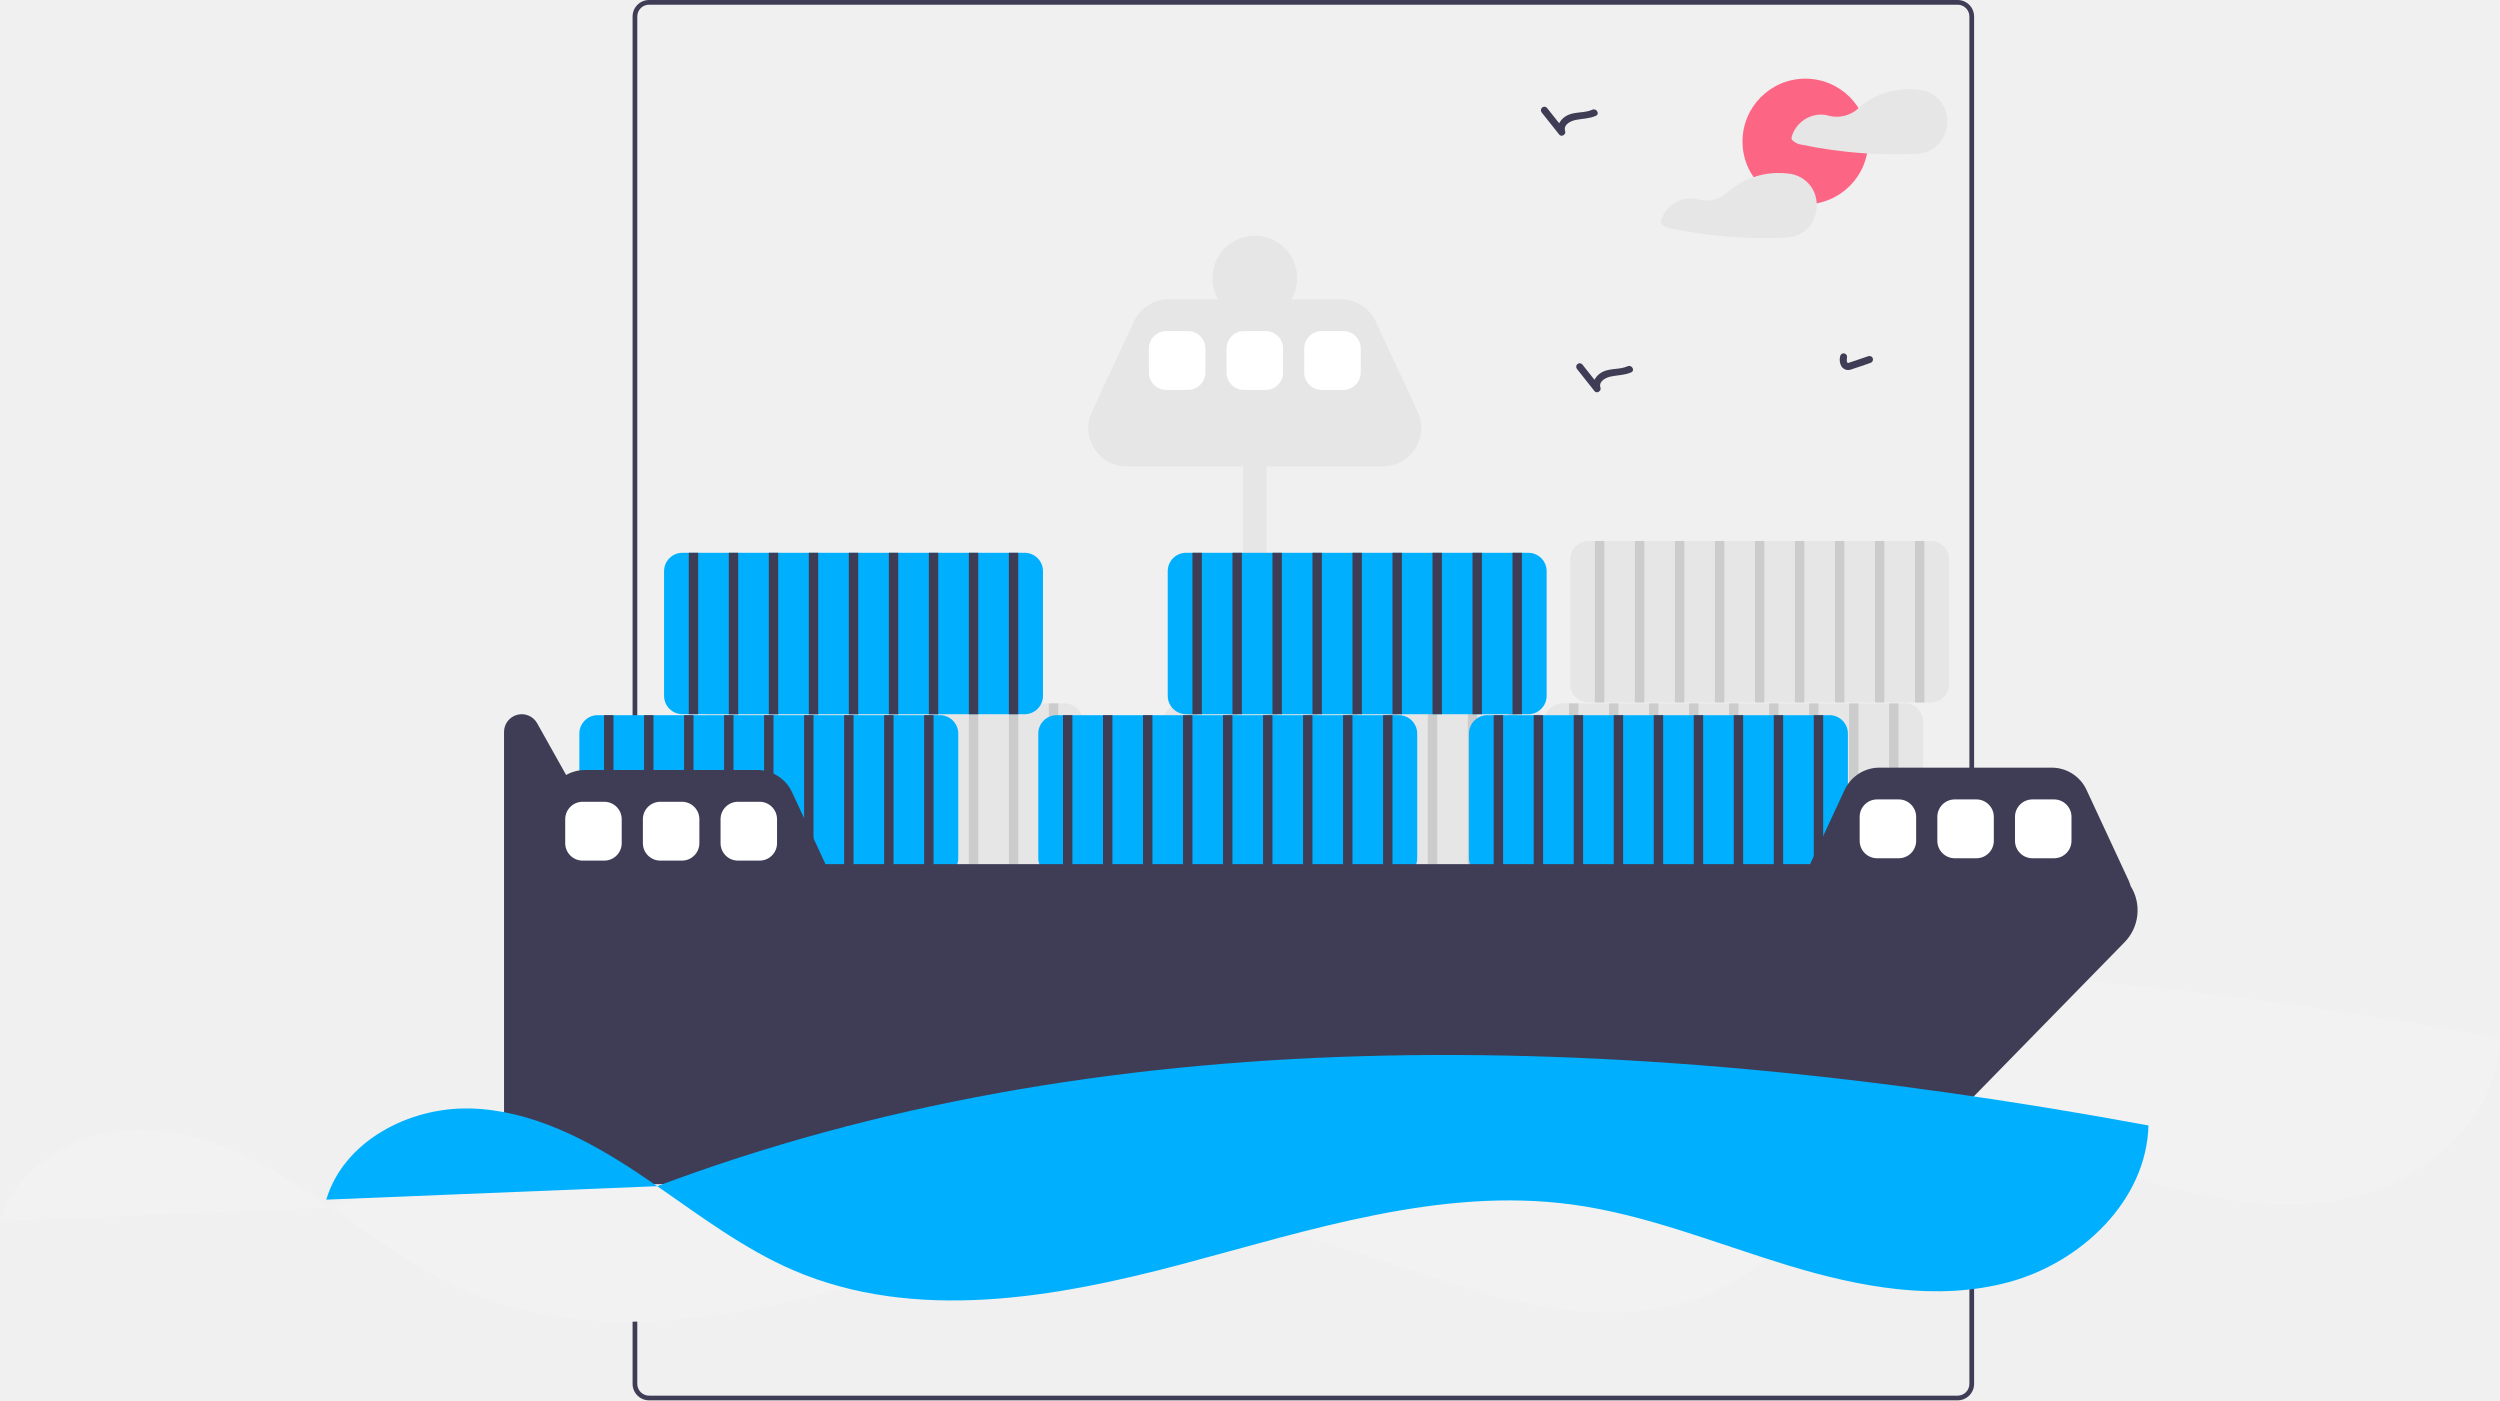
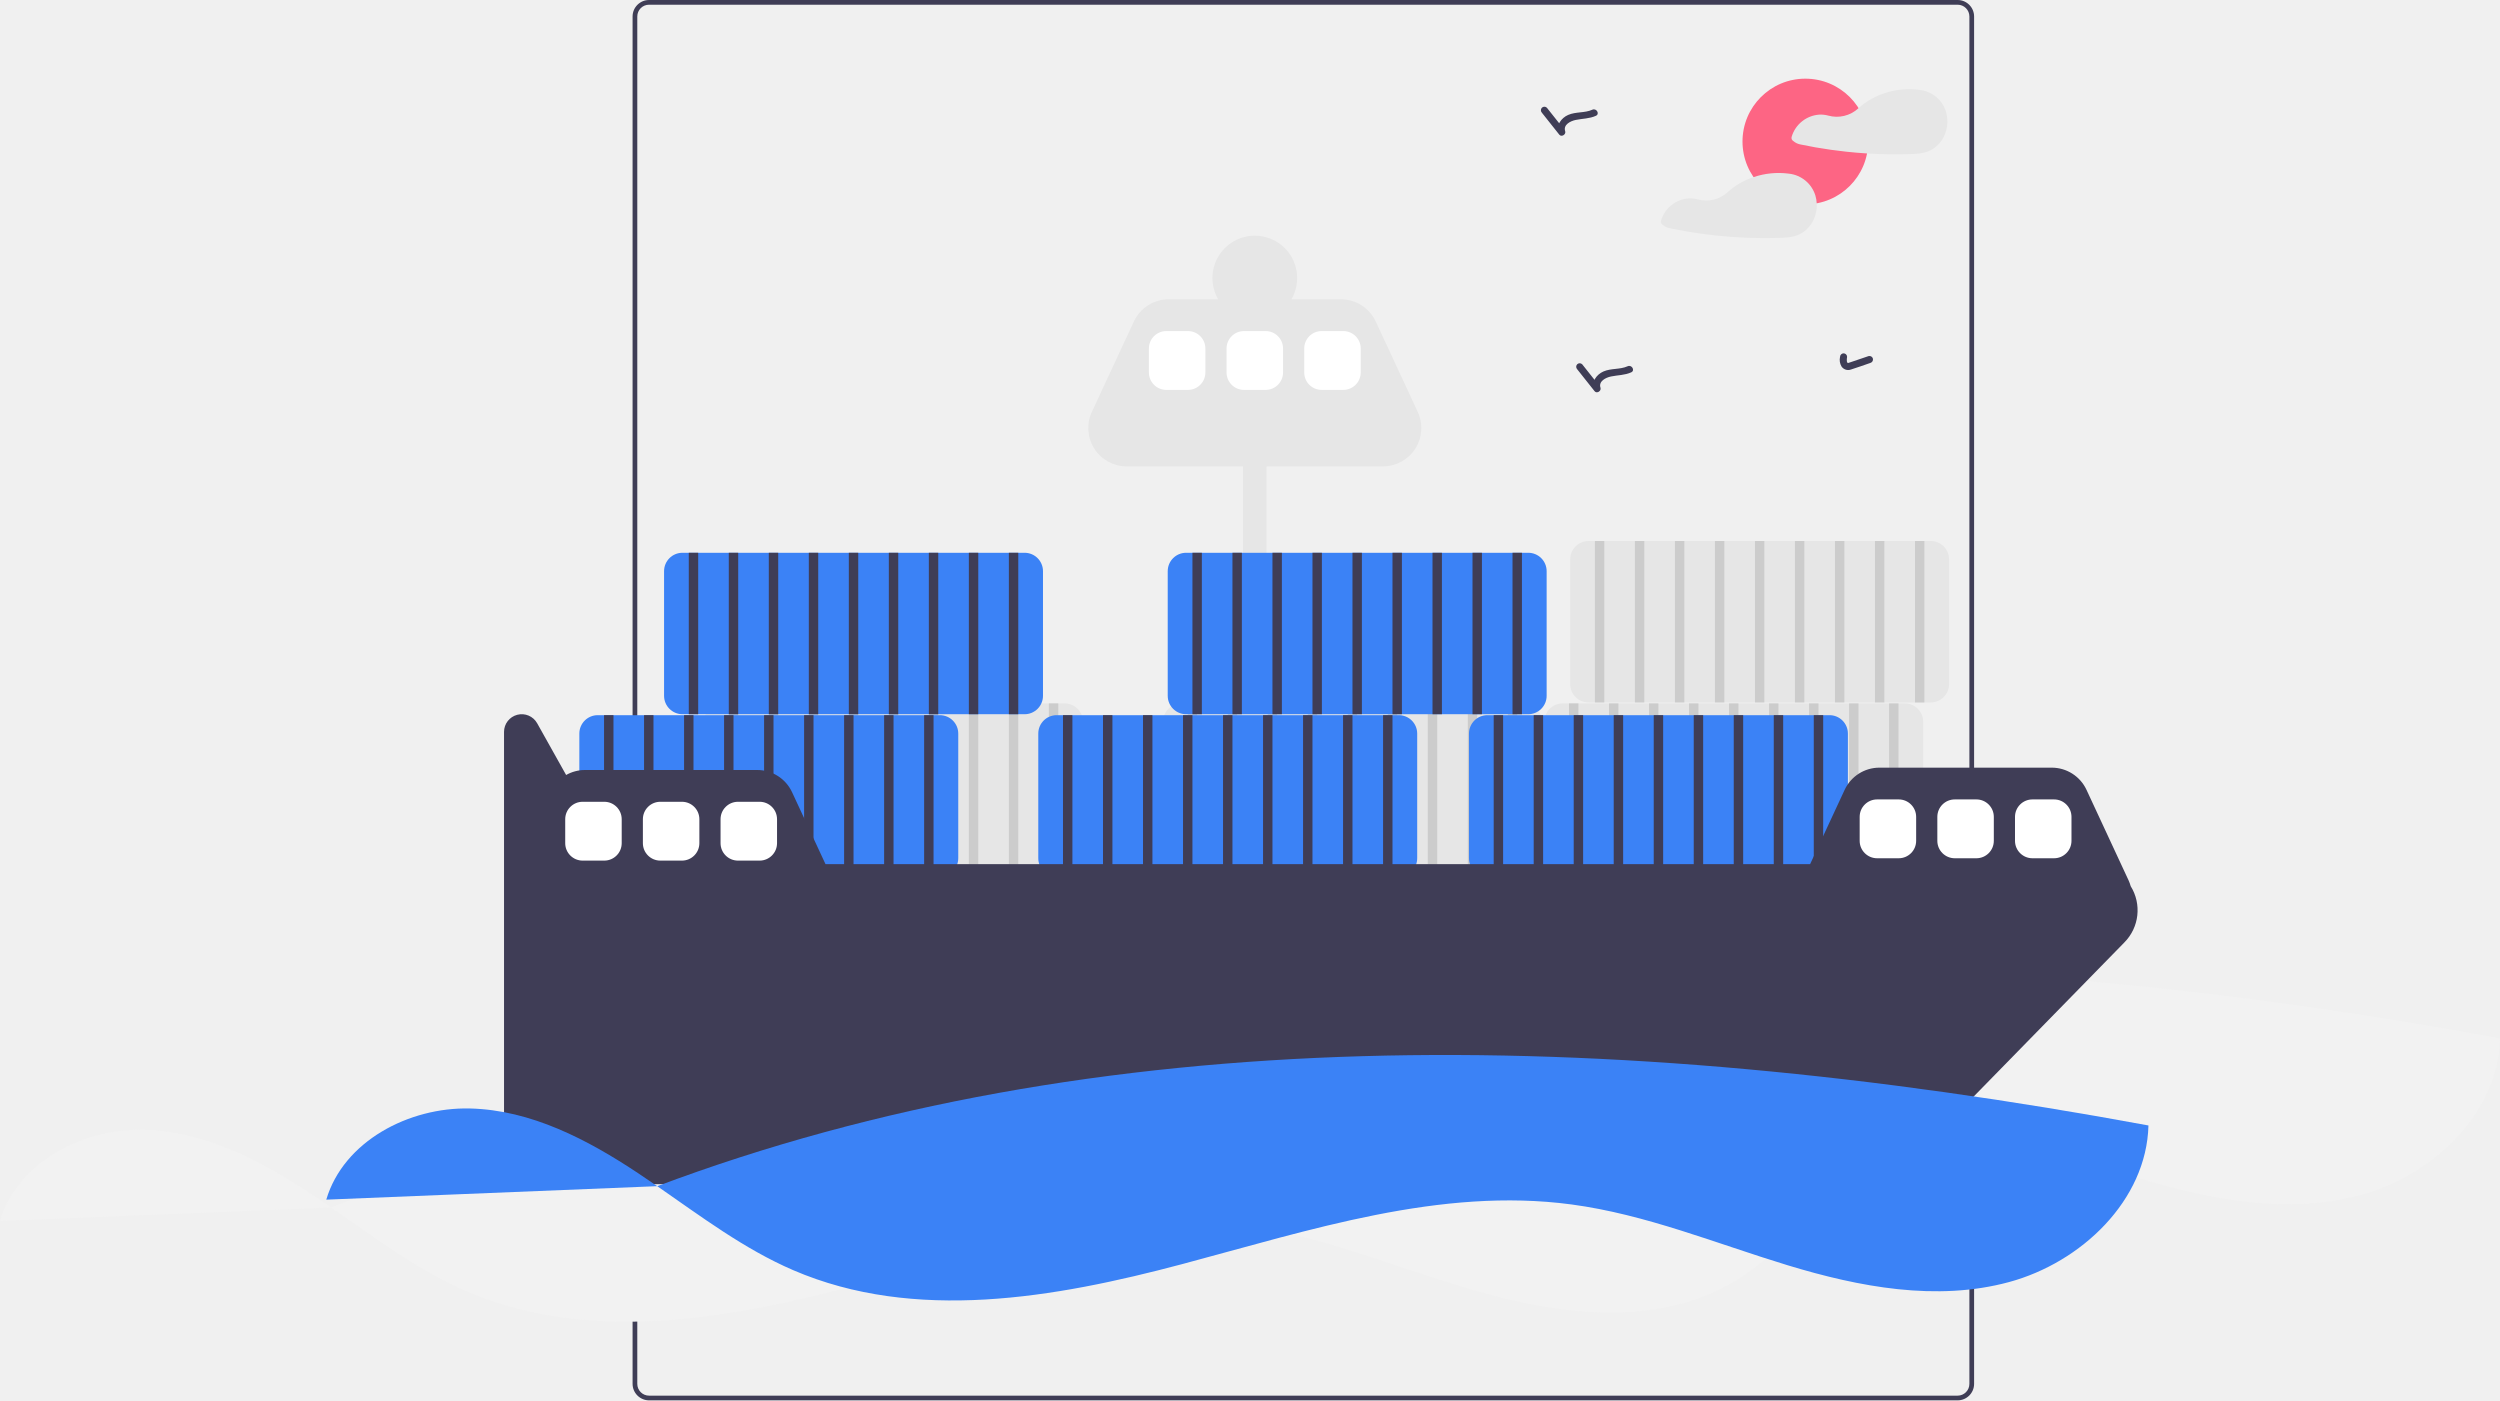
<svg xmlns="http://www.w3.org/2000/svg" data-name="Layer 1" width="1062.23" height="595" viewBox="0 0 1062.23 595">
  <path d="M702.771,153.766q-.84-.51-1.68-.99H642.652c-.42.66-.82,1.33-1.21,2h63.01C703.892,154.436,703.332,154.106,702.771,153.766Zm-386.5,197.47v14.9c.25.02.51.02.76.03l-.5,28.64-.26-.14v2.82l.21.11-.21,12.01v41.4h2v-106.52Q317.432,347.726,316.271,351.236Zm386.5-197.47q-.84-.51-1.68-.99H642.652c-.42.66-.82,1.33-1.21,2h63.01C703.892,154.436,703.332,154.106,702.771,153.766Zm176.5-.99h-556a7.008,7.008,0,0,0-7,7v581a7.015,7.015,0,0,0,7,7h556a7.008,7.008,0,0,0,7-7v-581A7.008,7.008,0,0,0,879.271,152.776Zm5,588a5.002,5.002,0,0,1-5,5h-556a5.002,5.002,0,0,1-5-5v-581a5.008,5.008,0,0,1,5-5h556a5.008,5.008,0,0,1,5,5Z" transform="translate(-47.49128 -152.7756)" fill="#3f3d56" />
  <path d="M396.54,586.789c-25.906-.62-53.677,13.895-61.049,38.738l140.624-5.725q-3.989-2.757-8.014-5.446C446.525,600.006,422.446,587.41,396.54,586.789Z" transform="translate(-47.49128 -152.7756)" fill="#f2f2f2" />
  <path d="M476.116,619.802c18.7,12.926,36.95,26.722,57.787,35.695,51.594,22.22,110.988,11.857,165.275-2.585,54.287-14.442,109.703-32.792,165.383-25.348,31.573,4.221,61.382,16.574,91.858,25.841s63.267,15.473,94.016,7.153c30.748-8.321,58.483-34.706,59.287-66.55C877.589,551.089,662.376,549.815,476.116,619.802Z" transform="translate(-47.49128 -152.7756)" fill="#f2f2f2" />
  <path d="M108.54,632.789c-25.906-.62-53.677,13.895-61.049,38.738l140.624-5.725q-3.989-2.757-8.014-5.446C158.525,646.006,134.446,633.41,108.54,632.789Z" transform="translate(-47.49128 -152.7756)" fill="#f2f2f2" />
  <path d="M188.116,665.802c18.7,12.926,36.95,26.722,57.787,35.695,51.594,22.22,110.988,11.857,165.275-2.585,54.287-14.442,109.703-32.792,165.383-25.348,31.573,4.221,61.382,16.574,91.858,25.841s63.267,15.473,94.016,7.153c30.748-8.321,58.483-34.706,59.287-66.55C589.589,597.089,374.376,595.815,188.116,665.802Z" transform="translate(-47.49128 -152.7756)" fill="#f2f2f2" />
  <path d="M499.828,451.644h-145.36a7.825,7.825,0,0,0-7.82,7.82v52.96a7.825,7.825,0,0,0,7.82,7.82h145.36a7.825,7.825,0,0,0,7.82-7.82v-52.96A7.825,7.825,0,0,0,499.828,451.644Z" transform="translate(-47.49128 -152.7756)" fill="#e6e6e6" />
  <rect x="309.657" y="298.868" width="4" height="68.6" fill="#ccc" />
  <rect x="326.657" y="298.868" width="4" height="68.6" fill="#ccc" />
  <rect x="343.657" y="298.868" width="4" height="68.6" fill="#ccc" />
  <rect x="360.657" y="298.868" width="4" height="68.6" fill="#ccc" />
  <rect x="377.657" y="298.868" width="4" height="68.6" fill="#ccc" />
  <rect x="394.657" y="298.868" width="4" height="68.6" fill="#ccc" />
  <rect x="411.657" y="298.868" width="4" height="68.6" fill="#ccc" />
  <rect x="428.657" y="298.868" width="4" height="68.6" fill="#ccc" />
  <rect x="445.657" y="298.868" width="4" height="68.6" fill="#ccc" />
  <path d="M649.877,327.771l-17.846-38.396a16.302,16.302,0,0,0-14.783-9.431h-21.028a18,18,0,1,0-31.145,0H544.048a16.302,16.302,0,0,0-14.783,9.431L511.418,327.771a16.302,16.302,0,0,0,14.783,23.173h49.446v186h10v-186h49.446A16.302,16.302,0,0,0,649.877,327.771Z" transform="translate(-47.49128 -152.7756)" fill="#e6e6e6" />
  <path d="M856.828,451.644h-145.36a7.825,7.825,0,0,0-7.82,7.82v52.96a7.825,7.825,0,0,0,7.82,7.82h145.36a7.825,7.825,0,0,0,7.82-7.82v-52.96A7.825,7.825,0,0,0,856.828,451.644Z" transform="translate(-47.49128 -152.7756)" fill="#e6e6e6" />
  <rect x="666.657" y="298.868" width="4" height="68.6" fill="#ccc" />
  <rect x="683.657" y="298.868" width="4" height="68.6" fill="#ccc" />
  <rect x="700.657" y="298.868" width="4" height="68.6" fill="#ccc" />
  <rect x="717.657" y="298.868" width="4" height="68.6" fill="#ccc" />
  <rect x="734.657" y="298.868" width="4" height="68.6" fill="#ccc" />
  <rect x="751.657" y="298.868" width="4" height="68.6" fill="#ccc" />
  <rect x="768.657" y="298.868" width="4" height="68.6" fill="#ccc" />
  <rect x="785.657" y="298.868" width="4" height="68.6" fill="#ccc" />
  <rect x="802.657" y="298.868" width="4" height="68.6" fill="#ccc" />
  <path d="M694.828,451.644h-145.36a7.825,7.825,0,0,0-7.82,7.82v52.96a7.825,7.825,0,0,0,7.82,7.82h145.36a7.825,7.825,0,0,0,7.82-7.82v-52.96A7.825,7.825,0,0,0,694.828,451.644Z" transform="translate(-47.49128 -152.7756)" fill="#e6e6e6" />
  <rect x="504.657" y="298.868" width="4" height="68.6" fill="#ccc" />
  <rect x="521.657" y="298.868" width="4" height="68.6" fill="#ccc" />
  <rect x="538.657" y="298.868" width="4" height="68.6" fill="#ccc" />
  <rect x="555.657" y="298.868" width="4" height="68.6" fill="#ccc" />
  <rect x="572.657" y="298.868" width="4" height="68.6" fill="#ccc" />
  <rect x="589.657" y="298.868" width="4" height="68.6" fill="#ccc" />
  <rect x="606.657" y="298.868" width="4" height="68.6" fill="#ccc" />
  <rect x="623.657" y="298.868" width="4" height="68.6" fill="#ccc" />
  <rect x="640.657" y="298.868" width="4" height="68.6" fill="#ccc" />
  <path d="M867.828,382.644h-145.36a7.825,7.825,0,0,0-7.82,7.82v52.96a7.825,7.825,0,0,0,7.82,7.82h145.36a7.825,7.825,0,0,0,7.82-7.82v-52.96A7.825,7.825,0,0,0,867.828,382.644Z" transform="translate(-47.49128 -152.7756)" fill="#e6e6e6" />
  <rect x="677.657" y="229.868" width="4" height="68.6" fill="#ccc" />
  <rect x="694.657" y="229.868" width="4" height="68.6" fill="#ccc" />
  <rect x="711.657" y="229.868" width="4" height="68.6" fill="#ccc" />
  <rect x="728.657" y="229.868" width="4" height="68.6" fill="#ccc" />
  <rect x="745.657" y="229.868" width="4" height="68.6" fill="#ccc" />
  <rect x="762.657" y="229.868" width="4" height="68.6" fill="#ccc" />
  <rect x="779.657" y="229.868" width="4" height="68.6" fill="#ccc" />
  <rect x="796.657" y="229.868" width="4" height="68.6" fill="#ccc" />
  <rect x="813.657" y="229.868" width="4" height="68.6" fill="#ccc" />
-   <path d="M824.828,456.644h-145.36a7.825,7.825,0,0,0-7.82,7.82v52.96a7.825,7.825,0,0,0,7.82,7.82h145.36a7.825,7.825,0,0,0,7.82-7.82v-52.96A7.825,7.825,0,0,0,824.828,456.644Z" transform="translate(-47.49128 -152.7756)" fill="#00b0ff" />
+   <path d="M824.828,456.644h-145.36a7.825,7.825,0,0,0-7.82,7.82v52.96a7.825,7.825,0,0,0,7.82,7.82h145.36a7.825,7.825,0,0,0,7.82-7.82v-52.96A7.825,7.825,0,0,0,824.828,456.644Z" transform="translate(-47.49128 -152.7756)" fill="#3b82f6" />
  <rect x="634.657" y="303.868" width="4" height="68.6" fill="#3f3d56" />
  <rect x="651.657" y="303.868" width="4" height="68.6" fill="#3f3d56" />
  <rect x="668.657" y="303.868" width="4" height="68.6" fill="#3f3d56" />
  <rect x="685.657" y="303.868" width="4" height="68.6" fill="#3f3d56" />
  <rect x="702.657" y="303.868" width="4" height="68.6" fill="#3f3d56" />
  <rect x="719.657" y="303.868" width="4" height="68.6" fill="#3f3d56" />
  <rect x="736.657" y="303.868" width="4" height="68.6" fill="#3f3d56" />
  <rect x="753.657" y="303.868" width="4" height="68.6" fill="#3f3d56" />
  <rect x="770.657" y="303.868" width="4" height="68.6" fill="#3f3d56" />
-   <path d="M641.828,456.644h-145.36a7.825,7.825,0,0,0-7.82,7.82v52.96a7.825,7.825,0,0,0,7.82,7.82h145.36a7.825,7.825,0,0,0,7.82-7.82v-52.96A7.825,7.825,0,0,0,641.828,456.644Z" transform="translate(-47.49128 -152.7756)" fill="#00b0ff" />
+   <path d="M641.828,456.644h-145.36a7.825,7.825,0,0,0-7.82,7.82v52.96a7.825,7.825,0,0,0,7.82,7.82h145.36a7.825,7.825,0,0,0,7.82-7.82v-52.96A7.825,7.825,0,0,0,641.828,456.644Z" transform="translate(-47.49128 -152.7756)" fill="#3b82f6" />
  <rect x="451.657" y="303.868" width="4" height="68.6" fill="#3f3d56" />
  <rect x="468.657" y="303.868" width="4" height="68.6" fill="#3f3d56" />
  <rect x="485.657" y="303.868" width="4" height="68.6" fill="#3f3d56" />
  <rect x="502.657" y="303.868" width="4" height="68.6" fill="#3f3d56" />
  <rect x="519.657" y="303.868" width="4" height="68.6" fill="#3f3d56" />
  <rect x="536.657" y="303.868" width="4" height="68.6" fill="#3f3d56" />
  <rect x="553.657" y="303.868" width="4" height="68.6" fill="#3f3d56" />
  <rect x="570.657" y="303.868" width="4" height="68.6" fill="#3f3d56" />
  <rect x="587.657" y="303.868" width="4" height="68.6" fill="#3f3d56" />
-   <path d="M696.828,387.644h-145.36a7.825,7.825,0,0,0-7.82,7.82v52.96a7.825,7.825,0,0,0,7.82,7.82h145.36a7.825,7.825,0,0,0,7.82-7.82v-52.96A7.825,7.825,0,0,0,696.828,387.644Z" transform="translate(-47.49128 -152.7756)" fill="#00b0ff" />
+   <path d="M696.828,387.644h-145.36a7.825,7.825,0,0,0-7.82,7.82v52.96a7.825,7.825,0,0,0,7.82,7.82h145.36a7.825,7.825,0,0,0,7.82-7.82v-52.96A7.825,7.825,0,0,0,696.828,387.644Z" transform="translate(-47.49128 -152.7756)" fill="#3b82f6" />
  <rect x="506.657" y="234.868" width="4" height="68.6" fill="#3f3d56" />
  <rect x="523.657" y="234.868" width="4" height="68.6" fill="#3f3d56" />
  <rect x="540.657" y="234.868" width="4" height="68.6" fill="#3f3d56" />
  <rect x="557.657" y="234.868" width="4" height="68.6" fill="#3f3d56" />
  <rect x="574.657" y="234.868" width="4" height="68.6" fill="#3f3d56" />
  <rect x="591.657" y="234.868" width="4" height="68.6" fill="#3f3d56" />
  <rect x="608.657" y="234.868" width="4" height="68.6" fill="#3f3d56" />
  <rect x="625.657" y="234.868" width="4" height="68.6" fill="#3f3d56" />
  <rect x="642.657" y="234.868" width="4" height="68.6" fill="#3f3d56" />
-   <path d="M446.828,456.644h-145.36a7.825,7.825,0,0,0-7.82,7.82v52.96a7.825,7.825,0,0,0,7.82,7.82h145.36a7.825,7.825,0,0,0,7.82-7.82v-52.96A7.825,7.825,0,0,0,446.828,456.644Z" transform="translate(-47.49128 -152.7756)" fill="#00b0ff" />
+   <path d="M446.828,456.644h-145.36a7.825,7.825,0,0,0-7.82,7.82v52.96a7.825,7.825,0,0,0,7.82,7.82h145.36a7.825,7.825,0,0,0,7.82-7.82v-52.96A7.825,7.825,0,0,0,446.828,456.644Z" transform="translate(-47.49128 -152.7756)" fill="#3b82f6" />
  <rect x="256.657" y="303.868" width="4" height="68.6" fill="#3f3d56" />
  <rect x="273.657" y="303.868" width="4" height="68.6" fill="#3f3d56" />
  <rect x="290.657" y="303.868" width="4" height="68.6" fill="#3f3d56" />
  <rect x="307.657" y="303.868" width="4" height="68.6" fill="#3f3d56" />
  <rect x="324.657" y="303.868" width="4" height="68.6" fill="#3f3d56" />
  <rect x="341.657" y="303.868" width="4" height="68.6" fill="#3f3d56" />
  <rect x="358.657" y="303.868" width="4" height="68.6" fill="#3f3d56" />
  <rect x="375.657" y="303.868" width="4" height="68.6" fill="#3f3d56" />
  <rect x="392.657" y="303.868" width="4" height="68.6" fill="#3f3d56" />
-   <path d="M482.828,387.644h-145.36a7.825,7.825,0,0,0-7.82,7.82v52.96a7.825,7.825,0,0,0,7.82,7.82h145.36a7.825,7.825,0,0,0,7.82-7.82v-52.96A7.825,7.825,0,0,0,482.828,387.644Z" transform="translate(-47.49128 -152.7756)" fill="#00b0ff" />
+   <path d="M482.828,387.644h-145.36a7.825,7.825,0,0,0-7.82,7.82v52.96a7.825,7.825,0,0,0,7.82,7.82h145.36a7.825,7.825,0,0,0,7.82-7.82v-52.96A7.825,7.825,0,0,0,482.828,387.644Z" transform="translate(-47.49128 -152.7756)" fill="#3b82f6" />
  <rect x="292.657" y="234.868" width="4" height="68.6" fill="#3f3d56" />
  <rect x="309.657" y="234.868" width="4" height="68.6" fill="#3f3d56" />
  <rect x="326.657" y="234.868" width="4" height="68.6" fill="#3f3d56" />
  <rect x="343.657" y="234.868" width="4" height="68.6" fill="#3f3d56" />
  <rect x="360.657" y="234.868" width="4" height="68.6" fill="#3f3d56" />
  <rect x="377.657" y="234.868" width="4" height="68.6" fill="#3f3d56" />
  <rect x="394.657" y="234.868" width="4" height="68.6" fill="#3f3d56" />
  <rect x="411.657" y="234.868" width="4" height="68.6" fill="#3f3d56" />
  <rect x="428.657" y="234.868" width="4" height="68.6" fill="#3f3d56" />
  <path d="M952.804,529.294a16.672,16.672,0,0,0-.927-2.523l-17.846-38.396a16.302,16.302,0,0,0-14.783-9.431H846.048a16.302,16.302,0,0,0-14.783,9.431l-14.673,31.569H398.239l-14.208-30.569a16.302,16.302,0,0,0-14.783-9.431H296.048a16.276,16.276,0,0,0-8.015,2.115l-12.308-21.978a7.518,7.518,0,0,0-14.077,3.673V636.361a19.583,19.583,0,0,0,19.583,19.583H841.408a19.583,19.583,0,0,0,14.001-5.891l94.699-96.835A19.41,19.41,0,0,0,952.804,529.294Z" transform="translate(-47.49128 -152.7756)" fill="#3f3d56" />
  <path d="M854.247,517.444h-9.197a7.41,7.41,0,0,1-7.401-7.401V499.845a7.41,7.41,0,0,1,7.401-7.401h9.197a7.41,7.41,0,0,1,7.401,7.401v10.197A7.41,7.41,0,0,1,854.247,517.444Z" transform="translate(-47.49128 -152.7756)" fill="#fff" />
  <path d="M887.247,517.444h-9.197a7.41,7.41,0,0,1-7.401-7.401V499.845a7.41,7.41,0,0,1,7.401-7.401h9.197a7.41,7.41,0,0,1,7.401,7.401v10.197A7.41,7.41,0,0,1,887.247,517.444Z" transform="translate(-47.49128 -152.7756)" fill="#fff" />
  <path d="M920.247,517.444h-9.197a7.41,7.41,0,0,1-7.401-7.401V499.845a7.41,7.41,0,0,1,7.401-7.401h9.197a7.41,7.41,0,0,1,7.401,7.401v10.197A7.41,7.41,0,0,1,920.247,517.444Z" transform="translate(-47.49128 -152.7756)" fill="#fff" />
  <path d="M552.247,318.444h-9.197a7.41,7.41,0,0,1-7.401-7.401V300.845a7.41,7.41,0,0,1,7.401-7.401h9.197a7.41,7.41,0,0,1,7.401,7.401v10.197A7.41,7.41,0,0,1,552.247,318.444Z" transform="translate(-47.49128 -152.7756)" fill="#fff" />
  <path d="M585.247,318.444h-9.197a7.41,7.41,0,0,1-7.401-7.401V300.845a7.41,7.41,0,0,1,7.401-7.401h9.197a7.41,7.41,0,0,1,7.401,7.401v10.197A7.41,7.41,0,0,1,585.247,318.444Z" transform="translate(-47.49128 -152.7756)" fill="#fff" />
  <path d="M618.247,318.444h-9.197a7.41,7.41,0,0,1-7.401-7.401V300.845a7.41,7.41,0,0,1,7.401-7.401h9.197a7.41,7.41,0,0,1,7.401,7.401v10.197A7.41,7.41,0,0,1,618.247,318.444Z" transform="translate(-47.49128 -152.7756)" fill="#fff" />
  <path d="M304.247,518.444h-9.197a7.41,7.41,0,0,1-7.401-7.401V500.845a7.41,7.41,0,0,1,7.401-7.401h9.197a7.41,7.41,0,0,1,7.401,7.401v10.197A7.41,7.41,0,0,1,304.247,518.444Z" transform="translate(-47.49128 -152.7756)" fill="#fff" />
  <path d="M337.247,518.444h-9.197a7.41,7.41,0,0,1-7.401-7.401V500.845a7.41,7.41,0,0,1,7.401-7.401h9.197a7.41,7.41,0,0,1,7.401,7.401v10.197A7.41,7.41,0,0,1,337.247,518.444Z" transform="translate(-47.49128 -152.7756)" fill="#fff" />
  <path d="M370.247,518.444h-9.197a7.41,7.41,0,0,1-7.401-7.401V500.845a7.41,7.41,0,0,1,7.401-7.401h9.197a7.41,7.41,0,0,1,7.401,7.401v10.197A7.41,7.41,0,0,1,370.247,518.444Z" transform="translate(-47.49128 -152.7756)" fill="#fff" />
-   <path d="M247.171,623.759c-25.906-.62-53.677,13.895-61.049,38.738l140.624-5.725q-3.989-2.757-8.014-5.446C297.156,636.975,273.076,624.379,247.171,623.759Z" transform="translate(-47.49128 -152.7756)" fill="#00b0ff" />
-   <path d="M326.746,656.772c18.7,12.926,36.95,26.722,57.787,35.695C436.127,714.687,495.521,704.324,549.808,689.882s109.703-32.792,165.383-25.348c31.573,4.221,61.382,16.574,91.858,25.841s63.267,15.473,94.016,7.153c30.748-8.321,58.483-34.706,59.287-66.55C728.219,588.059,513.007,586.784,326.746,656.772Z" transform="translate(-47.49128 -152.7756)" fill="#00b0ff" />
+   <path d="M247.171,623.759c-25.906-.62-53.677,13.895-61.049,38.738l140.624-5.725q-3.989-2.757-8.014-5.446C297.156,636.975,273.076,624.379,247.171,623.759Z" transform="translate(-47.49128 -152.7756)" fill="#3b82f6" />
+   <path d="M326.746,656.772c18.7,12.926,36.95,26.722,57.787,35.695C436.127,714.687,495.521,704.324,549.808,689.882s109.703-32.792,165.383-25.348c31.573,4.221,61.382,16.574,91.858,25.841s63.267,15.473,94.016,7.153c30.748-8.321,58.483-34.706,59.287-66.55C728.219,588.059,513.007,586.784,326.746,656.772Z" transform="translate(-47.49128 -152.7756)" fill="#3b82f6" />
  <circle cx="767.076" cy="60.127" r="26.701" fill="#fd6584" />
  <path d="M874.326,200.259a13.235,13.235,0,0,0-11.17-9.29,1.081,1.081,0,0,0-.18,0,1.418,1.418,0,0,0-.22-.05c-8.94-1.16-18.88,1.66-25.57,7.8l-.073.067a13.543,13.543,0,0,1-12.826,3.106,11.891,11.891,0,0,0-3.761-.414,13.184,13.184,0,0,0-11.8,9.51,1.526,1.526,0,0,0,.69,1.69,6.673,6.673,0,0,0,2.79,1.42c2.21.47,4.44.9,6.67,1.29q6.54,1.14,13.15,1.85,4.365.465,8.75.74c6.04.38,12.11.47,18.16.28,3-.1,5.88-.2,8.62-1.52a12.798,12.798,0,0,0,4.95-4.31A14.548,14.548,0,0,0,874.326,200.259Z" transform="translate(-47.49128 -152.7756)" fill="#e6e6e6" />
  <path d="M819.396,239.159a13.652,13.652,0,0,0-.56-3.3,13.26,13.26,0,0,0-11.18-9.29.965.965,0,0,0-.17,0,1.887,1.887,0,0,0-.23-.05,33.194,33.194,0,0,0-14.69,1.51,30.318,30.318,0,0,0-10.947,6.351,13.536,13.536,0,0,1-12.827,3.113,11.926,11.926,0,0,0-3.767-.414,13.183,13.183,0,0,0-11.8,9.51,1.555,1.555,0,0,0,.69,1.69,6.733,6.733,0,0,0,2.79,1.42c2.22.47,4.44.9,6.68,1.29q6.54,1.14,13.14,1.85a195.166,195.166,0,0,0,26.92,1.02c2.99-.1,5.88-.2,8.62-1.52a12.77,12.77,0,0,0,4.94-4.31A14.264,14.264,0,0,0,819.396,239.159Z" transform="translate(-47.49128 -152.7756)" fill="#e6e6e6" />
  <path d="M829.308,304.405a5.61,5.61,0,0,0,.625,4.084,3.408,3.408,0,0,0,3.962,1.311c2.797-.868,5.556-1.885,8.33-2.828a1.535,1.535,0,0,0,1.048-1.845,1.515,1.515,0,0,0-1.845-1.048l-6.93,2.355c-.523.178-1.044.38-1.576.525-.056.015-.259.06-.248.059.026-.002.184.015.008.002q-.15-.045.002.02l-.133-.075c.121.101-.015-.013-.056-.056-.037-.037-.145-.186-.061-.064a1.855,1.855,0,0,1-.157-.276c.073.162-.064-.239-.074-.294a6.424,6.424,0,0,1,.106-1.871,1.507,1.507,0,0,0-1.5-1.5,1.539,1.539,0,0,0-1.5,1.5Z" transform="translate(-47.49128 -152.7756)" fill="#3f3d56" />
  <path d="M717.627,309.672l7.393,9.322c.941,1.186,2.958-.098,2.507-1.459-.922-2.784,2.259-4.336,4.455-4.794,2.913-.608,5.837-.51,8.601-1.762,1.756-.795.233-3.382-1.514-2.59-3.234,1.465-7.004.793-10.278,2.218-2.927,1.273-5.241,4.449-4.156,7.726L727.141,316.873l-7.393-9.322a1.51,1.51,0,0,0-2.121,0,1.535,1.535,0,0,0,0,2.121Z" transform="translate(-47.49128 -152.7756)" fill="#3f3d56" />
  <path d="M702.627,200.672l7.393,9.322c.941,1.186,2.958-.098,2.507-1.459-.922-2.784,2.259-4.336,4.455-4.794,2.913-.608,5.837-.51,8.601-1.762,1.756-.795.233-3.382-1.514-2.59-3.234,1.465-7.004.793-10.278,2.218-2.927,1.273-5.241,4.449-4.156,7.726L712.141,207.873l-7.393-9.322a1.51,1.51,0,0,0-2.121,0,1.535,1.535,0,0,0,0,2.121Z" transform="translate(-47.49128 -152.7756)" fill="#3f3d56" />
</svg>
